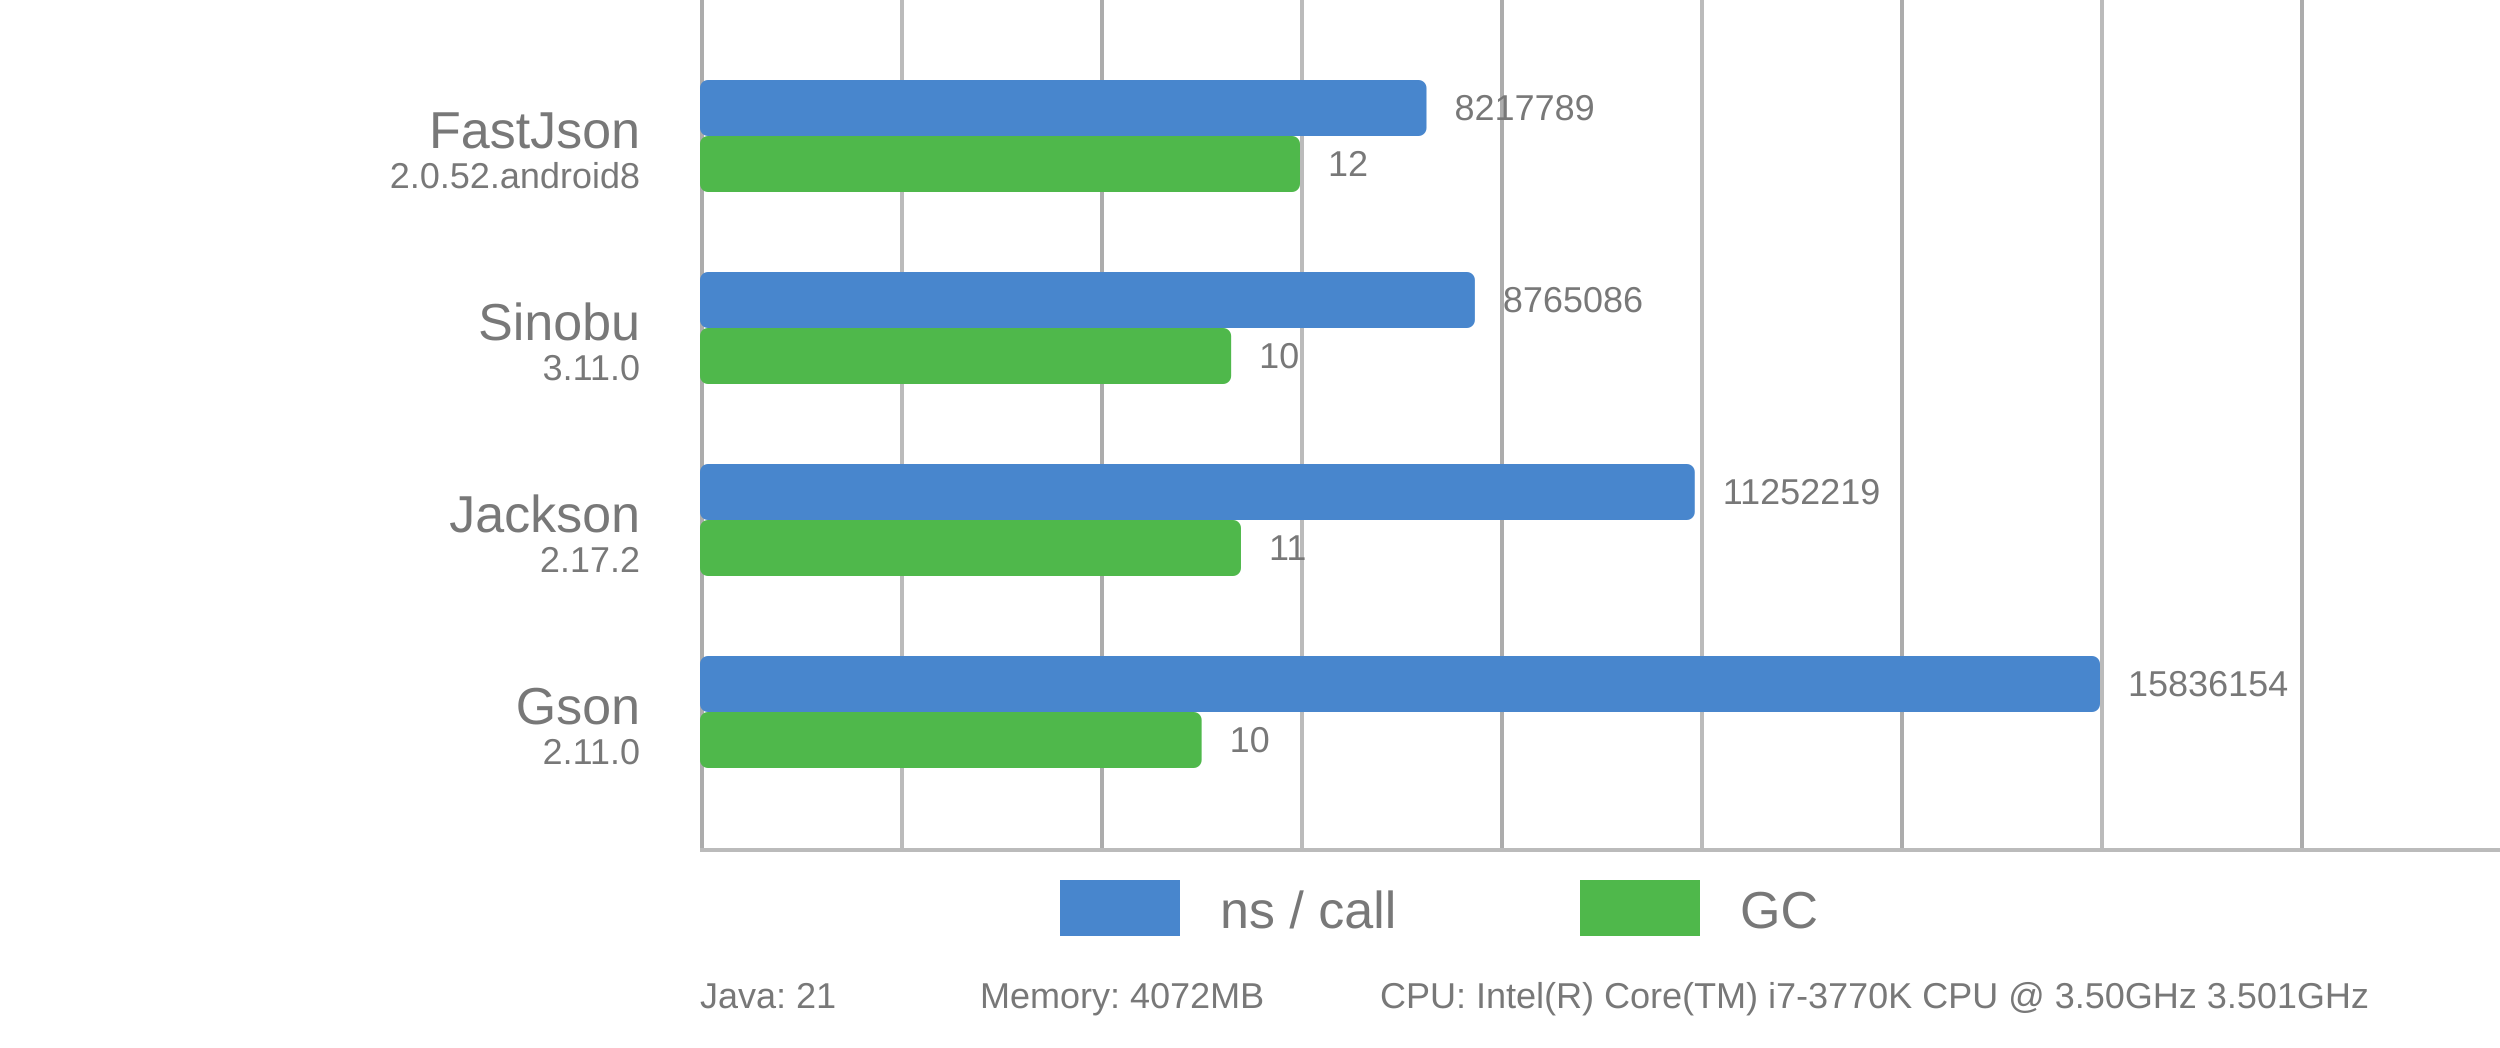
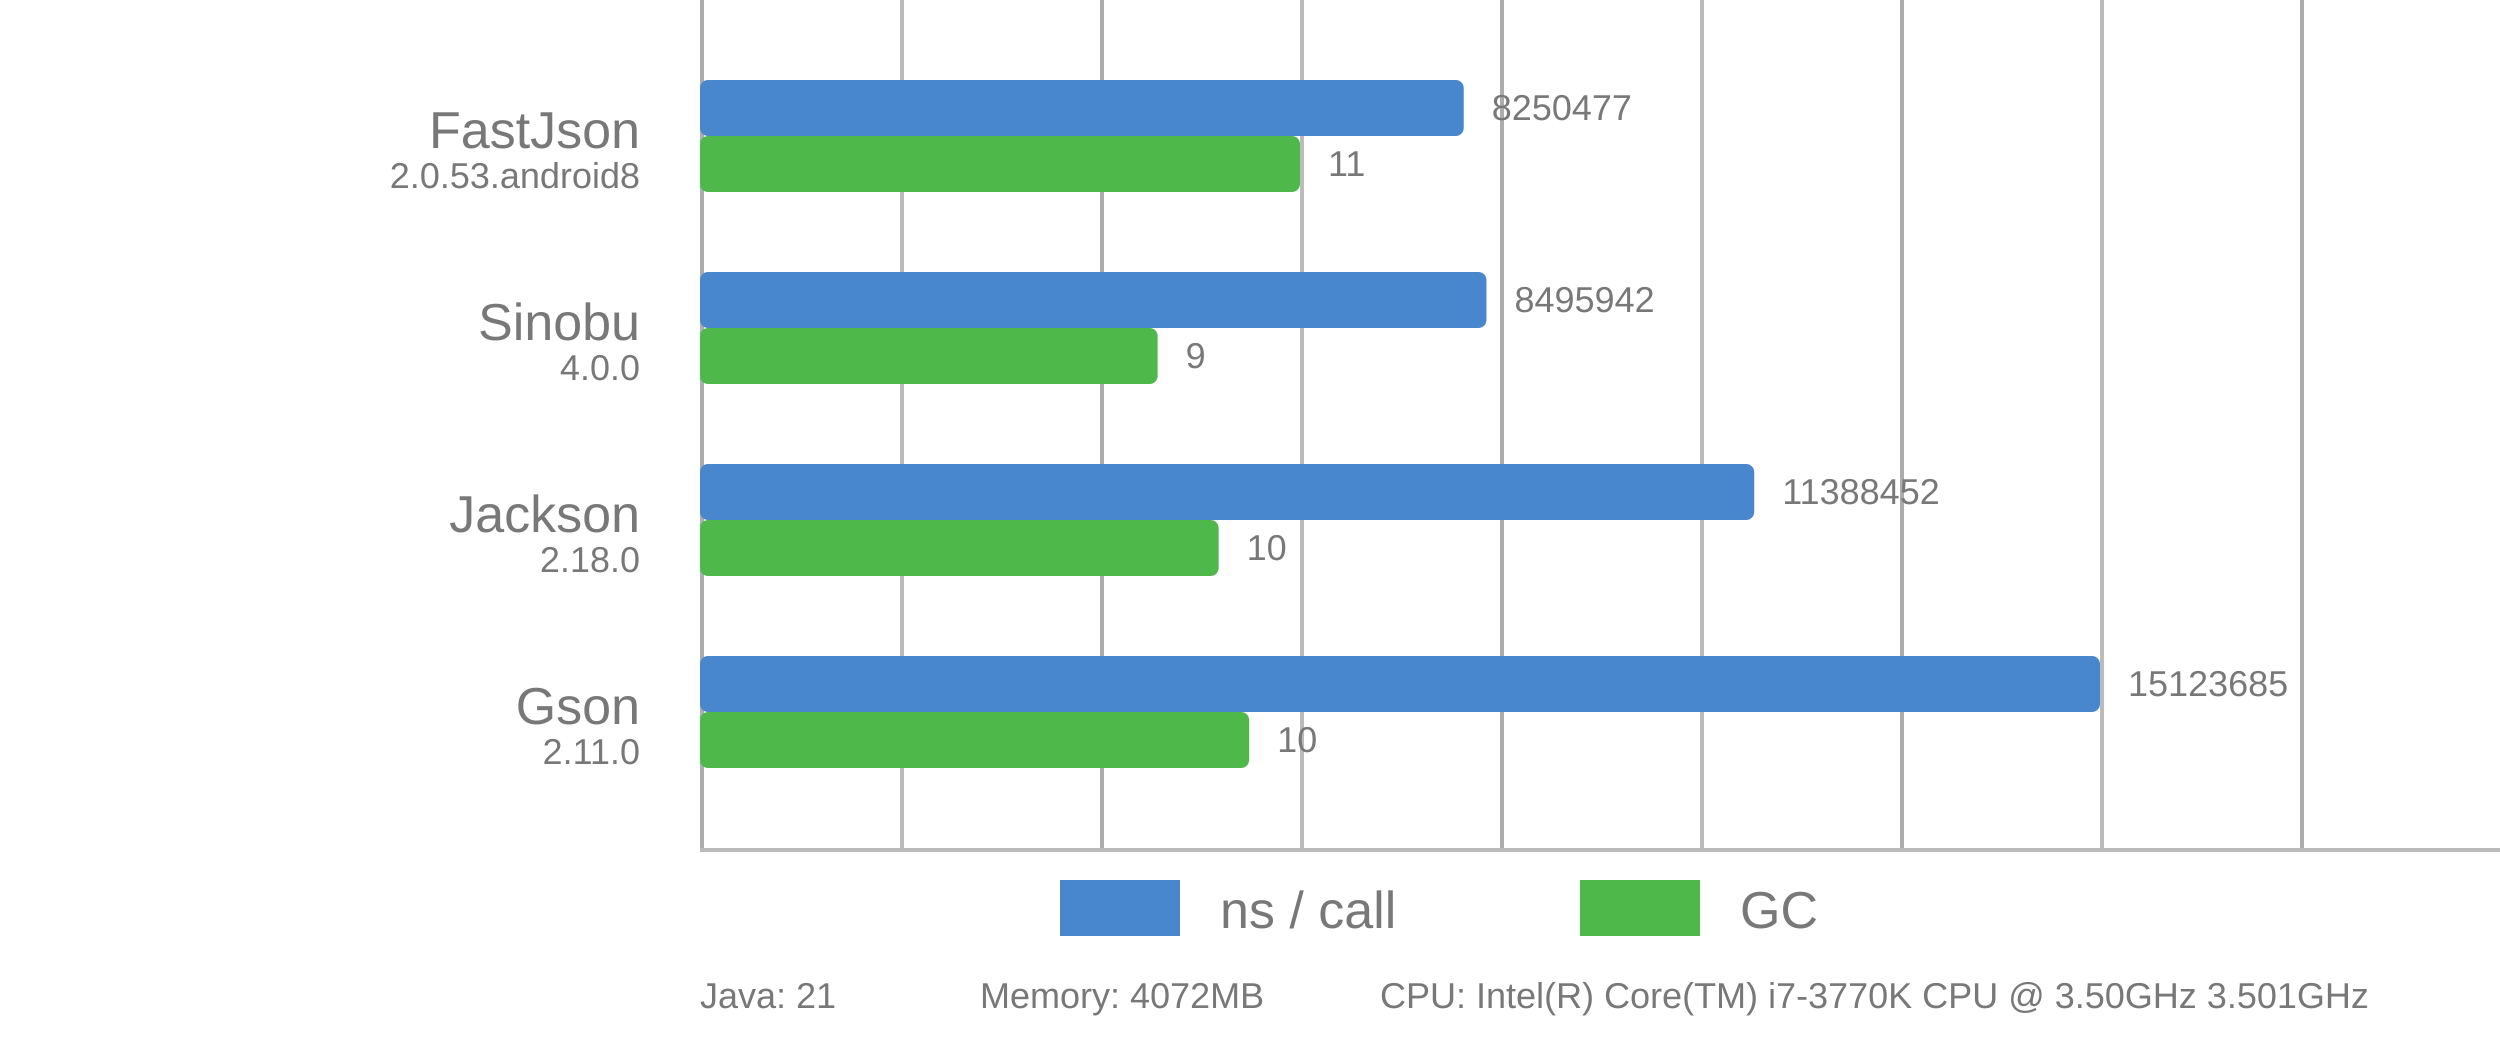
<svg xmlns="http://www.w3.org/2000/svg" viewBox="0 0 625 262">
  <style>
      text {
          font-family: Arial;
          font-size: 13px;
          fill: #787878;
      }

      .desc {
          font-size: 9px;
      }

      .vline {
          fill: #acacac;
          stroke: none;
          stroke-width: 0;
      }

      .subline {
          fill: #bbb;
          stroke: none;
          stroke-width: 0;
      }

      .call {
          fill: #4886CD;
          stroke-linejoin: round;
          height: 14px;
      }

      .gc {
          fill: #4FB84B;
          stroke-linejoin: round;
          height: 14px;
      }
  </style>
  <g>
    <rect x="175" y="0" width="1" height="212" class="vline" />
    <rect x="275" y="0" width="1" height="212" class="vline" />
    <rect x="375" y="0" width="1" height="212" class="vline" />
    <rect x="475" y="0" width="1" height="212" class="vline" />
    <rect x="575" y="0" width="1" height="212" class="vline" />
    <rect x="225" y="0" width="1" height="212" class="subline" />
    <rect x="325" y="0" width="1" height="212" class="subline" />
    <rect x="425" y="0" width="1" height="212" class="subline" />
    <rect x="525" y="0" width="1" height="212" class="subline" />
    <rect x="175" y="212" width="450" height="1" class="subline" />
    <rect x="265" y="220" width="30" class="call" />
    <text x="305" y="232">ns / call</text>
    <rect x="395" y="220" width="30" class="gc" />
    <text x="435" y="232">GC</text>
  </g>
-   <rect x="175" y="20" width="181.624" rx="2" ry="2" class="call" />
+   <rect x="175" y="20" width="190.937" rx="2" ry="2" class="call" />
  <rect x="175" y="34" width="150" rx="2" ry="2" class="gc" />
  <text x="160" y="37" text-anchor="end">FastJson</text>
-   <text x="160" y="47" text-anchor="end" class="desc">2.0.52.android8</text>
-   <text x="363.624" y="30" class="desc">8217789</text>
-   <text x="332" y="44" class="desc">12</text>
-   <rect x="175" y="68" width="193.72" rx="2" ry="2" class="call" />
-   <rect x="175" y="82" width="132.787" rx="2" ry="2" class="gc" />
+   <text x="160" y="47" text-anchor="end" class="desc">2.0.53.android8</text>
+   <text x="372.937" y="30" class="desc">8250477</text>
+   <text x="332" y="44" class="desc">11</text>
+   <rect x="175" y="68" width="196.617" rx="2" ry="2" class="call" />
+   <rect x="175" y="82" width="114.407" rx="2" ry="2" class="gc" />
  <text x="160" y="85" text-anchor="end">Sinobu</text>
-   <text x="160" y="95" text-anchor="end" class="desc">3.11.0</text>
-   <text x="375.72" y="78" class="desc">8765086</text>
-   <text x="314.787" y="92" class="desc">10</text>
-   <rect x="175" y="116" width="248.689" rx="2" ry="2" class="call" />
-   <rect x="175" y="130" width="135.246" rx="2" ry="2" class="gc" />
+   <text x="160" y="95" text-anchor="end" class="desc">4.0.0</text>
+   <text x="378.617" y="78" class="desc">8495942</text>
+   <text x="296.407" y="92" class="desc">9</text>
+   <rect x="175" y="116" width="263.557" rx="2" ry="2" class="call" />
+   <rect x="175" y="130" width="129.661" rx="2" ry="2" class="gc" />
  <text x="160" y="133" text-anchor="end">Jackson</text>
-   <text x="160" y="143" text-anchor="end" class="desc">2.17.2</text>
-   <text x="430.689" y="126" class="desc">11252219</text>
-   <text x="317.246" y="140" class="desc">11</text>
+   <text x="160" y="143" text-anchor="end" class="desc">2.18.0</text>
+   <text x="445.557" y="126" class="desc">11388452</text>
+   <text x="311.661" y="140" class="desc">10</text>
  <rect x="175" y="164" width="350" rx="2" ry="2" class="call" />
-   <rect x="175" y="178" width="125.41" rx="2" ry="2" class="gc" />
+   <rect x="175" y="178" width="137.288" rx="2" ry="2" class="gc" />
  <text x="160" y="181" text-anchor="end">Gson</text>
  <text x="160" y="191" text-anchor="end" class="desc">2.11.0</text>
-   <text x="532" y="174" class="desc">15836154</text>
-   <text x="307.41" y="188" class="desc">10</text>
+   <text x="532" y="174" class="desc">15123685</text>
+   <text x="319.288" y="188" class="desc">10</text>
  <text x="175" y="252" class="desc">Java: 21</text>
  <text x="245" y="252" class="desc">Memory: 4072MB</text>
  <text x="345" y="252" class="desc">CPU: Intel(R) Core(TM) i7-3770K CPU @ 3.50GHz 3.501GHz</text>
</svg>
